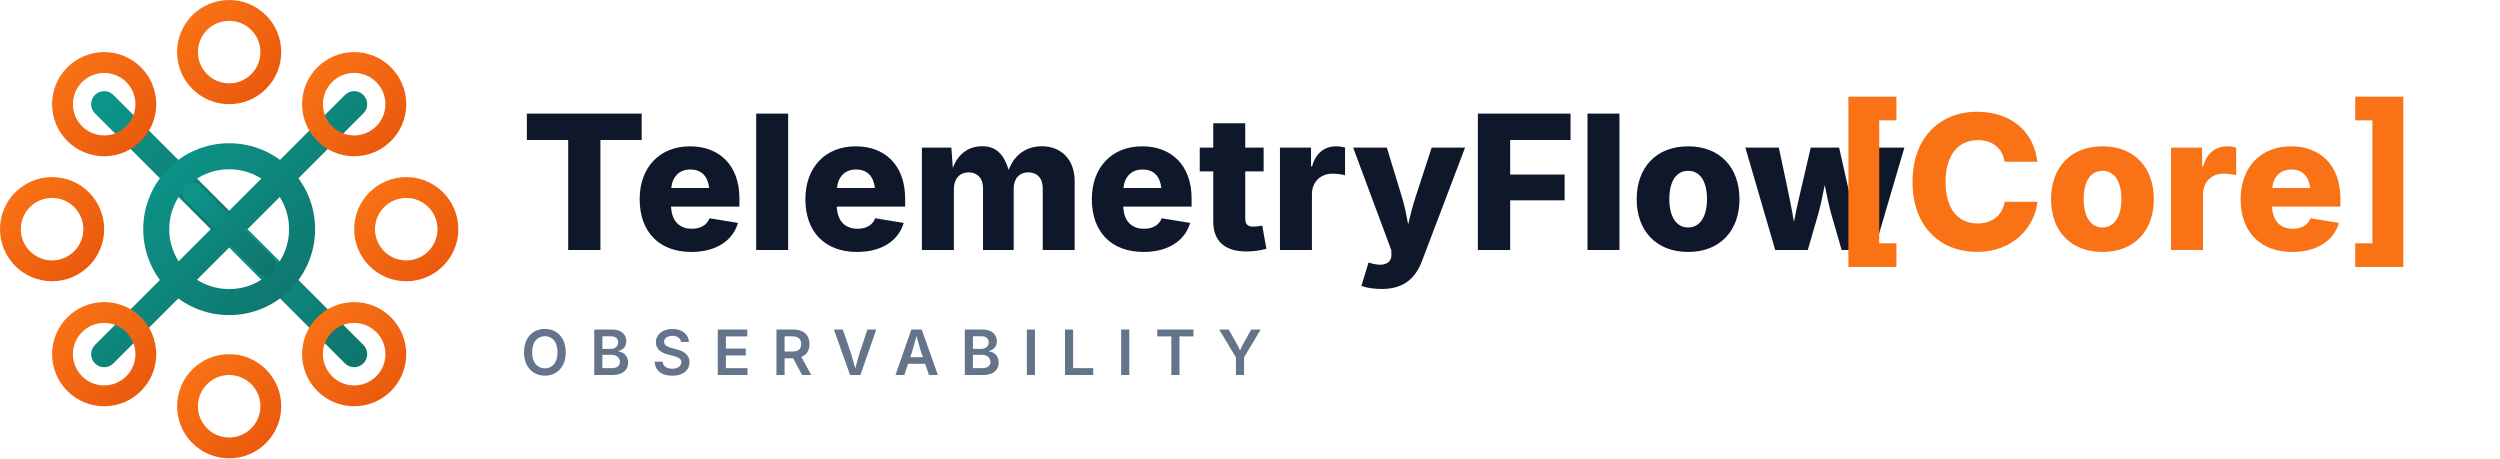
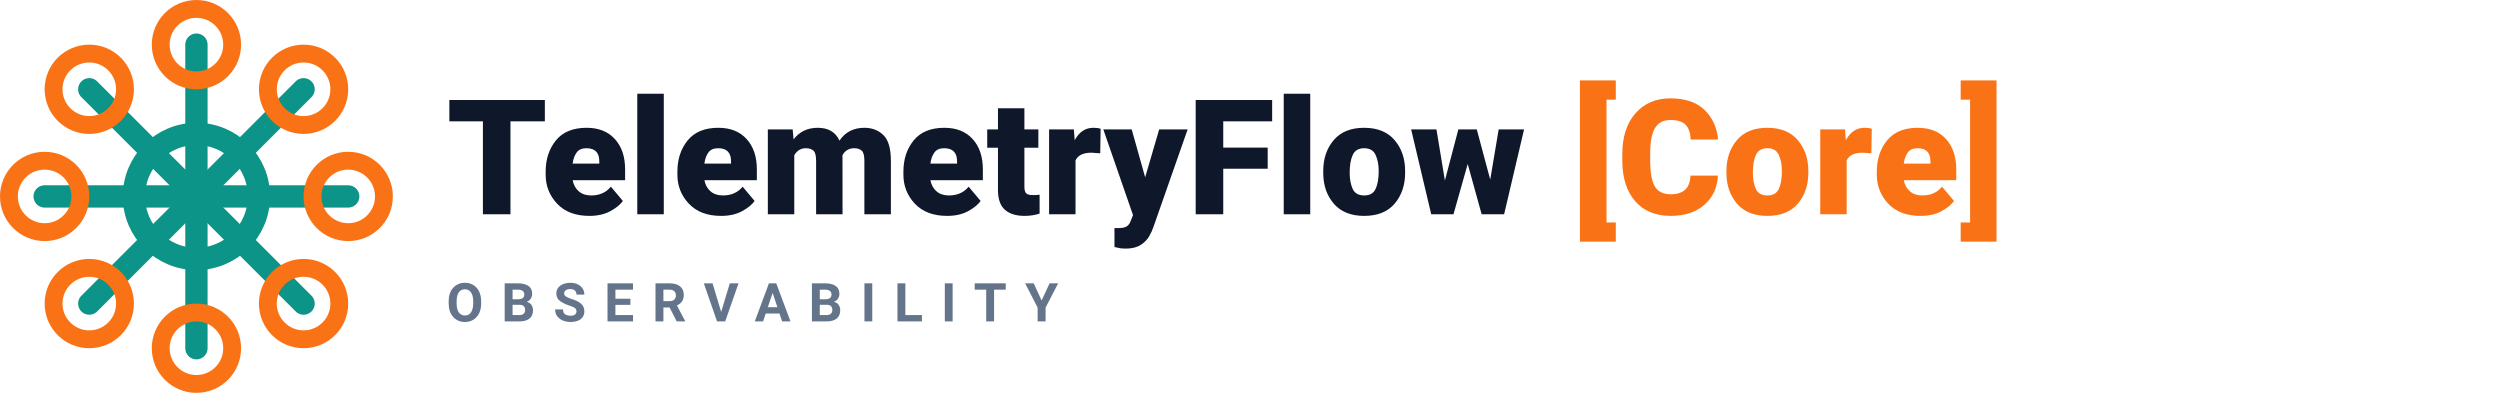
- <svg xmlns="http://www.w3.org/2000/svg" width="480" height="88" viewBox="0 0 480 88">
-   <defs>
-     <linearGradient id="teal" x1="0%" y1="0%" x2="100%" y2="100%">
-       <stop offset="0%" stop-color="#0d9488" />
-       <stop offset="100%" stop-color="#0f766e" />
-     </linearGradient>
-     <linearGradient id="coral" x1="0%" y1="0%" x2="100%" y2="100%">
-       <stop offset="0%" stop-color="#f97316" />
-       <stop offset="100%" stop-color="#ea580c" />
-     </linearGradient>
-   </defs>
-   <line x1="44" y1="44" x2="44" y2="10" stroke="url(#teal)" stroke-width="5" stroke-linecap="round" />
-   <line x1="44" y1="44" x2="68" y2="20" stroke="url(#teal)" stroke-width="5" stroke-linecap="round" />
-   <line x1="44" y1="44" x2="78" y2="44" stroke="url(#teal)" stroke-width="5" stroke-linecap="round" />
-   <line x1="44" y1="44" x2="68" y2="68" stroke="url(#teal)" stroke-width="5" stroke-linecap="round" />
-   <line x1="44" y1="44" x2="44" y2="78" stroke="url(#teal)" stroke-width="5" stroke-linecap="round" />
-   <line x1="44" y1="44" x2="20" y2="68" stroke="url(#teal)" stroke-width="5" stroke-linecap="round" />
-   <line x1="44" y1="44" x2="10" y2="44" stroke="url(#teal)" stroke-width="5" stroke-linecap="round" />
-   <line x1="44" y1="44" x2="20" y2="20" stroke="url(#teal)" stroke-width="5" stroke-linecap="round" />
-   <circle cx="44" cy="10" r="8" fill="none" stroke="url(#coral)" stroke-width="4" />
-   <circle cx="68" cy="20" r="8" fill="none" stroke="url(#coral)" stroke-width="4" />
-   <circle cx="78" cy="44" r="8" fill="none" stroke="url(#coral)" stroke-width="4" />
-   <circle cx="68" cy="68" r="8" fill="none" stroke="url(#coral)" stroke-width="4" />
-   <circle cx="44" cy="78" r="8" fill="none" stroke="url(#coral)" stroke-width="4" />
-   <circle cx="20" cy="68" r="8" fill="none" stroke="url(#coral)" stroke-width="4" />
-   <circle cx="10" cy="44" r="8" fill="none" stroke="url(#coral)" stroke-width="4" />
-   <circle cx="20" cy="20" r="8" fill="none" stroke="url(#coral)" stroke-width="4" />
-   <circle cx="44" cy="44" r="14" fill="none" stroke="url(#teal)" stroke-width="5" />
-   <line x1="37" y1="37" x2="51" y2="51" stroke="url(#teal)" stroke-width="4" stroke-linecap="round" />
-   <line x1="51" y1="37" x2="37" y2="51" stroke="url(#teal)" stroke-width="4" stroke-linecap="round" />
-   <text x="100" y="48" font-family="system-ui, -apple-system, BlinkMacSystemFont, 'Segoe UI', sans-serif" font-size="36" font-weight="800" fill="#0f172a">TelemetryFlow</text>
-   <text x="352" y="48" font-family="system-ui, -apple-system, BlinkMacSystemFont, 'Segoe UI', sans-serif" font-size="36" font-weight="800" fill="#f97316">[Core]</text>
-   <text x="100" y="72" font-family="system-ui, -apple-system, BlinkMacSystemFont, 'Segoe UI', sans-serif" font-size="12" font-weight="600" fill="#64748b" letter-spacing="4">OBSERVABILITY</text>
+ <svg xmlns="http://www.w3.org/2000/svg" viewBox="0 0 560 88" width="1680" height="264">
+   <g id="icon">
+     <g stroke="#0d9488" stroke-width="5" stroke-linecap="round">
+       <line x1="44" y1="44" x2="44" y2="10" />
+       <line x1="44" y1="44" x2="68" y2="20" />
+       <line x1="44" y1="44" x2="78" y2="44" />
+       <line x1="44" y1="44" x2="68" y2="68" />
+       <line x1="44" y1="44" x2="44" y2="78" />
+       <line x1="44" y1="44" x2="20" y2="68" />
+       <line x1="44" y1="44" x2="10" y2="44" />
+       <line x1="44" y1="44" x2="20" y2="20" />
+     </g>
+     <g fill="none" stroke="#f97316" stroke-width="4">
+       <circle cx="44" cy="10" r="8" />
+       <circle cx="68" cy="20" r="8" />
+       <circle cx="78" cy="44" r="8" />
+       <circle cx="68" cy="68" r="8" />
+       <circle cx="44" cy="78" r="8" />
+       <circle cx="20" cy="68" r="8" />
+       <circle cx="10" cy="44" r="8" />
+       <circle cx="20" cy="20" r="8" />
+     </g>
+     <circle cx="44" cy="44" r="14" fill="none" stroke="#0d9488" stroke-width="5" />
+     <line x1="37" y1="37" x2="51" y2="51" stroke="#0d9488" stroke-width="4" stroke-linecap="round" />
+     <line x1="51" y1="37" x2="37" y2="51" stroke="#0d9488" stroke-width="4" stroke-linecap="round" />
+   </g>
+   <g id="text">
+     <text x="100" y="48" font-family="system-ui,-apple-system,BlinkMacSystemFont,Roboto,sans-serif" font-size="36" font-weight="800" fill="#0f172a">TelemetryFlow</text>
+     <text x="352" y="48" font-family="system-ui,-apple-system,BlinkMacSystemFont,Roboto,sans-serif" font-size="36" font-weight="800" fill="#f97316">[Core]</text>
+     <text x="100" y="72" font-family="system-ui,-apple-system,BlinkMacSystemFont,Roboto,sans-serif" font-size="12" font-weight="600" fill="#64748b" letter-spacing="4">OBSERVABILITY</text>
+   </g>
</svg>
